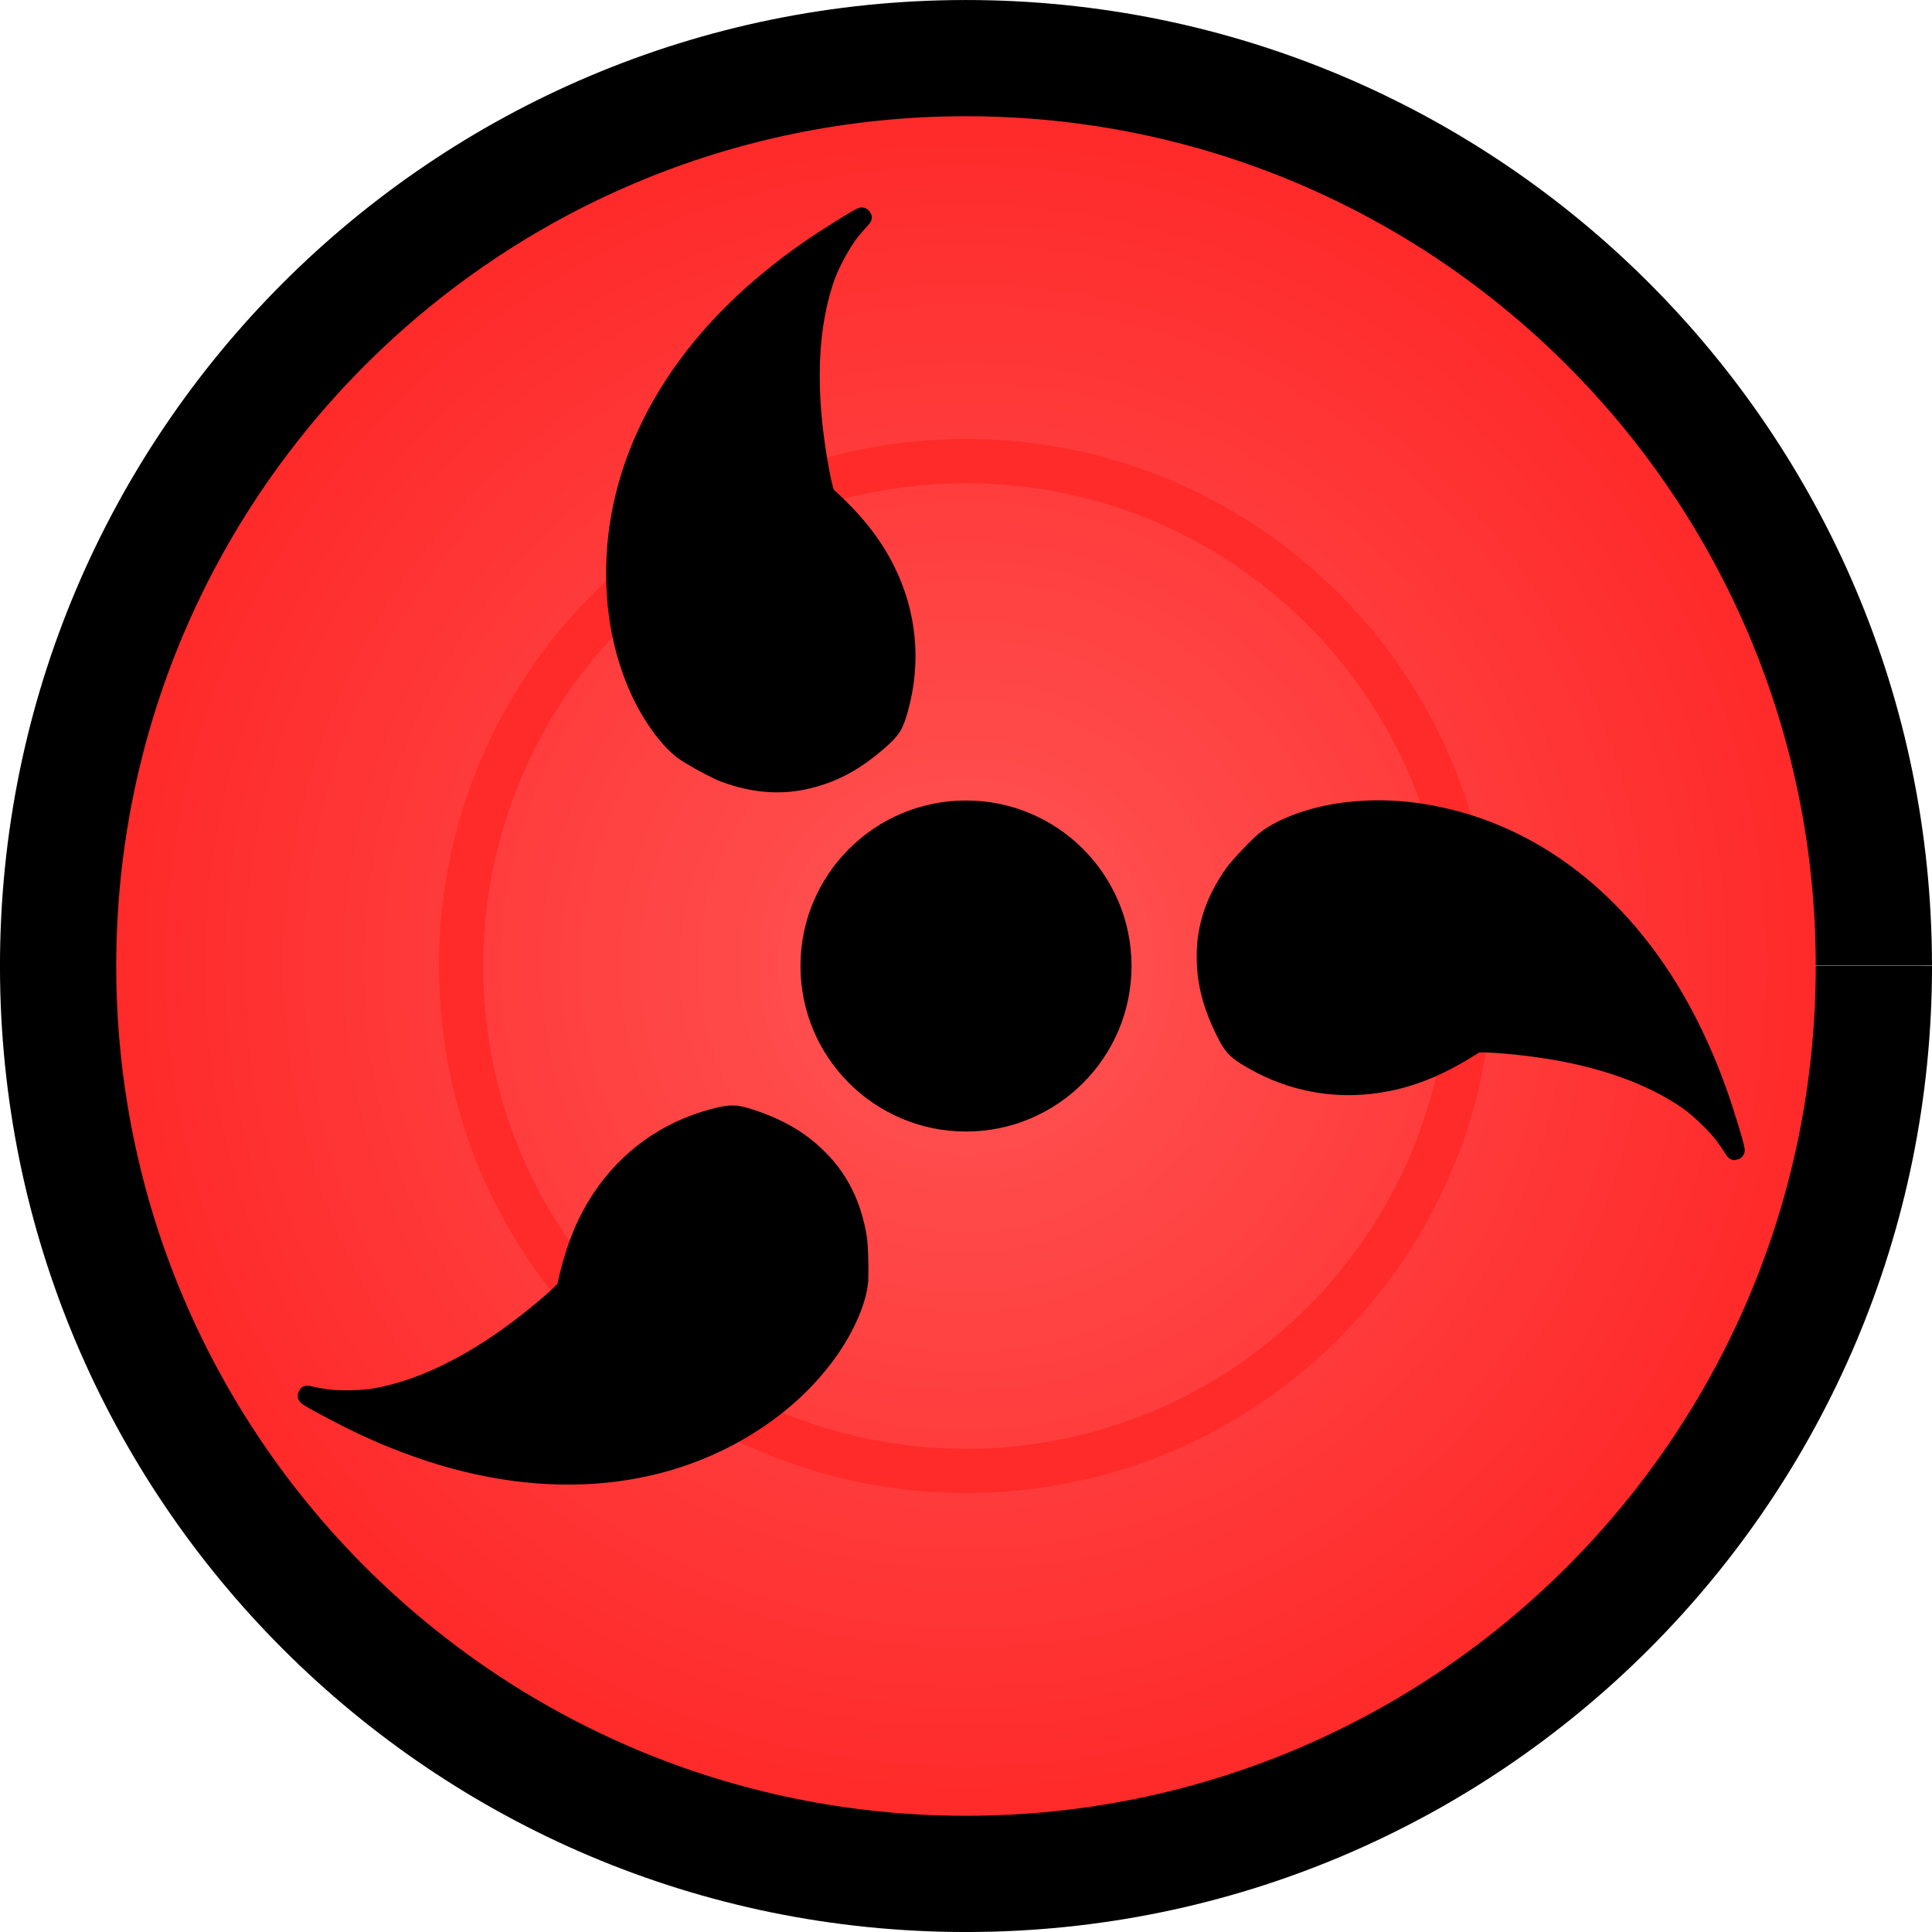
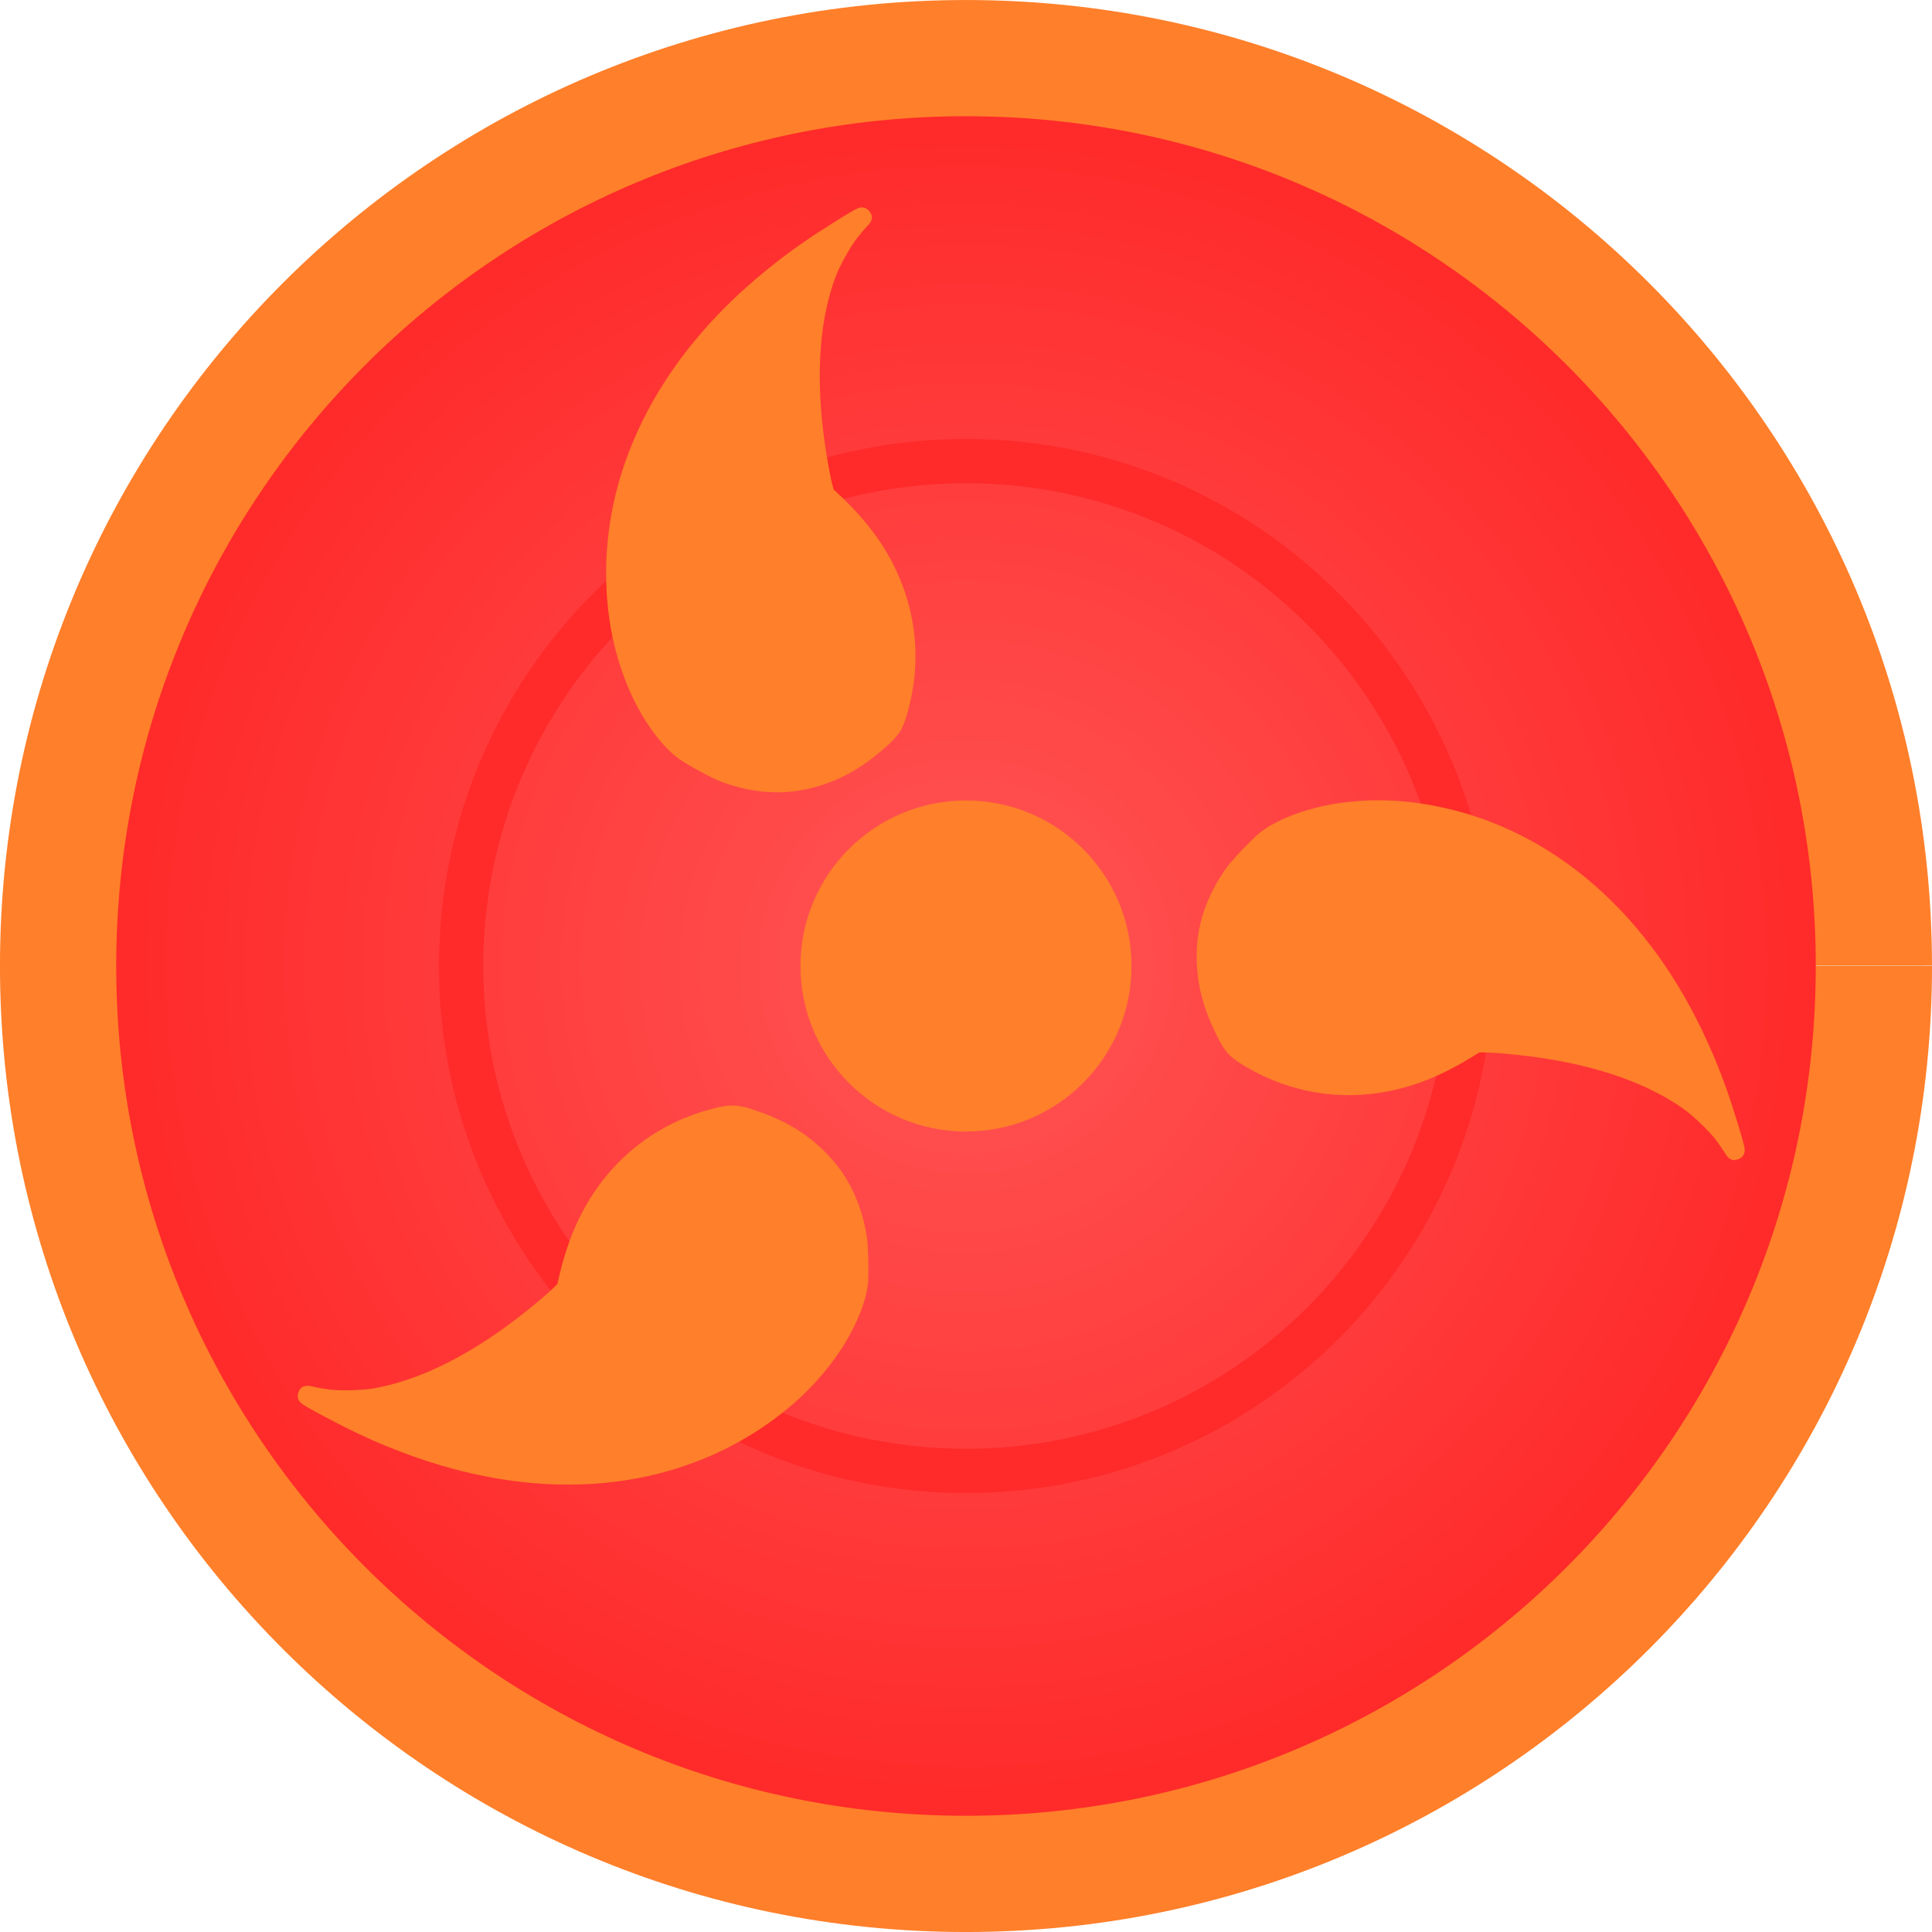
<svg xmlns="http://www.w3.org/2000/svg" xmlns:xlink="http://www.w3.org/1999/xlink" viewBox="0 0 67.733 67.733" version="1.1" id="svg8">
  <defs id="defs2">
    <linearGradient id="innoGrad1">
      <stop style="stop-color:#ff5555;stop-opacity:1" offset="0" id="stop4610" />
      <stop style="stop-color:#ff2a2a;stop-opacity:1" offset="1" id="stop4612" />
    </linearGradient>
    <radialGradient xlink:href="#innoGrad1" id="radialGradient4616" cx="106.967" cy="143.164" fx="106.967" fy="143.164" r="62.177" gradientUnits="userSpaceOnUse" gradientTransform="matrix(0.4791444,0,0,0.4791444,18.89961,135.007)" />
  </defs>
  <g id="layer1" style="display:inline" transform="translate(-36.2857,-169.7364)">
    <ellipse style="fill:none;stroke-width:0.127" id="path12" cx="64.719" cy="187.485" rx="5.976" ry="4.347" />
-     <path style="fill:#000000;stroke-width:0.127" id="path26" d="m 104.019,203.603 a 33.867,33.867 0 0 1 -33.864,33.867 33.867,33.867 0 0 1 -33.87,-33.86 33.867,33.867 0 0 1 33.857,-33.873 33.867,33.867 0 0 1 33.876,33.854 l -33.867,0.012 z" />
+     <path style="fill:#ff7f2a;stroke-width:0.127;fill-opacity:1" id="path26" d="m 104.019,203.603 a 33.867,33.867 0 0 1 -33.864,33.867 33.867,33.867 0 0 1 -33.87,-33.86 33.867,33.867 0 0 1 33.857,-33.873 33.867,33.867 0 0 1 33.876,33.854 l -33.867,0.012 z" />
    <circle style="fill:url(#radialGradient4616);fill-opacity:1;stroke:none;stroke-width:0.135" id="path32" cx="70.152" cy="203.603" r="29.792" />
    <circle style="opacity:1;fill:none;stroke:#ff2a2a;stroke-width:1.552;stroke-miterlimit:4;stroke-dasharray:none;stroke-opacity:1" id="path4556" cx="70.152" cy="203.603" r="17.701" />
-     <circle style="opacity:1;fill:#000000;stroke:none;stroke-width:2.906;stroke-miterlimit:4;stroke-dasharray:none" id="path4618" cx="70.152" cy="203.603" r="5.803" />
-     <path style="opacity:1;fill:#000000;stroke:#000000;stroke-width:0.678;stroke-miterlimit:4;stroke-dasharray:none;stroke-opacity:1" d="m 66.374,214.739 c -0.087,0.709 -0.549,1.702 -1.181,2.539 -0.667,0.884 -1.462,1.623 -2.444,2.271 -3.356,2.216 -7.725,2.501 -12.21,0.798 -0.626,-0.238 -0.902,-0.354 -1.538,-0.65 -0.656,-0.305 -1.977,-1.009 -1.947,-1.039 0.005,-0.005 0.083,0.008 0.172,0.031 0.089,0.023 0.315,0.064 0.502,0.091 0.411,0.06 1.247,0.045 1.687,-0.03 1.58,-0.27 3.309,-1.095 5.058,-2.414 0.817,-0.616 1.649,-1.341 1.674,-1.46 0.274,-1.288 0.655,-2.256 1.228,-3.119 0.932,-1.404 2.296,-2.38 3.924,-2.809 0.617,-0.163 0.788,-0.158 1.366,0.039 1.028,0.35 1.741,0.786 2.392,1.463 0.671,0.698 1.09,1.566 1.276,2.645 0.055,0.318 0.079,1.323 0.04,1.643 z" id="path4640" />
-     <path style="display:inline;opacity:1;fill:#000000;stroke:#000000;stroke-width:0.678;stroke-miterlimit:4;stroke-dasharray:none;stroke-opacity:1" d="m 80.68,199.185 c 0.563,-0.44 1.592,-0.815 2.63,-0.961 1.097,-0.153 2.181,-0.114 3.334,0.122 3.94,0.806 7.231,3.694 9.198,8.069 0.275,0.611 0.387,0.888 0.628,1.547 0.248,0.679 0.684,2.112 0.643,2.112 -0.008,0 -0.052,-0.065 -0.099,-0.144 -0.047,-0.079 -0.177,-0.268 -0.29,-0.419 -0.249,-0.333 -0.85,-0.914 -1.214,-1.172 -1.308,-0.926 -3.115,-1.565 -5.284,-1.87 -1.013,-0.142 -2.114,-0.218 -2.216,-0.152 -1.105,0.717 -2.059,1.132 -3.074,1.337 -1.652,0.333 -3.307,0.06 -4.761,-0.788 -0.552,-0.321 -0.668,-0.445 -0.938,-0.994 -0.48,-0.974 -0.675,-1.786 -0.657,-2.726 0.019,-0.968 0.337,-1.878 0.968,-2.773 0.186,-0.263 0.88,-0.992 1.133,-1.19 z" id="path4640-1" />
-     <path style="display:inline;opacity:1;fill:#000000;stroke:#000000;stroke-width:0.678;stroke-miterlimit:4;stroke-dasharray:none;stroke-opacity:1" d="m 60.248,196.038 c -0.57,-0.43 -1.199,-1.326 -1.609,-2.292 -0.432,-1.02 -0.675,-2.078 -0.745,-3.252 -0.241,-4.014 1.696,-7.941 5.414,-10.973 0.519,-0.424 0.758,-0.604 1.332,-1.007 0.592,-0.416 1.863,-1.207 1.873,-1.167 0.002,0.008 -0.049,0.068 -0.113,0.133 -0.064,0.066 -0.213,0.241 -0.33,0.389 -0.258,0.326 -0.663,1.058 -0.817,1.476 -0.556,1.503 -0.706,3.414 -0.438,5.588 0.125,1.015 0.337,2.099 0.427,2.18 0.979,0.882 1.627,1.696 2.087,2.623 0.75,1.509 0.913,3.179 0.471,4.803 -0.168,0.616 -0.257,0.761 -0.717,1.164 -0.817,0.715 -1.551,1.114 -2.463,1.34 -0.94,0.232 -1.901,0.161 -2.929,-0.218 -0.302,-0.111 -1.186,-0.593 -1.443,-0.787 z" id="path4640-12" />
+     <circle style="opacity:1;fill:#ff7f2a;stroke:none;stroke-width:2.906;stroke-miterlimit:4;stroke-dasharray:none;fill-opacity:1" id="path4618" cx="70.152" cy="203.603" r="5.803" />
+     <path style="opacity:1;fill:#ff7f2a;stroke:#ff7f2a;stroke-width:0.678;stroke-miterlimit:4;stroke-dasharray:none;stroke-opacity:1;fill-opacity:1" d="m 66.374,214.739 c -0.087,0.709 -0.549,1.702 -1.181,2.539 -0.667,0.884 -1.462,1.623 -2.444,2.271 -3.356,2.216 -7.725,2.501 -12.21,0.798 -0.626,-0.238 -0.902,-0.354 -1.538,-0.65 -0.656,-0.305 -1.977,-1.009 -1.947,-1.039 0.005,-0.005 0.083,0.008 0.172,0.031 0.089,0.023 0.315,0.064 0.502,0.091 0.411,0.06 1.247,0.045 1.687,-0.03 1.58,-0.27 3.309,-1.095 5.058,-2.414 0.817,-0.616 1.649,-1.341 1.674,-1.46 0.274,-1.288 0.655,-2.256 1.228,-3.119 0.932,-1.404 2.296,-2.38 3.924,-2.809 0.617,-0.163 0.788,-0.158 1.366,0.039 1.028,0.35 1.741,0.786 2.392,1.463 0.671,0.698 1.09,1.566 1.276,2.645 0.055,0.318 0.079,1.323 0.04,1.643 z" id="path4640" />
+     <path style="display:inline;opacity:1;fill:#ff7f2a;stroke:#ff7f2a;stroke-width:0.678;stroke-miterlimit:4;stroke-dasharray:none;stroke-opacity:1;fill-opacity:1" d="m 80.68,199.185 c 0.563,-0.44 1.592,-0.815 2.63,-0.961 1.097,-0.153 2.181,-0.114 3.334,0.122 3.94,0.806 7.231,3.694 9.198,8.069 0.275,0.611 0.387,0.888 0.628,1.547 0.248,0.679 0.684,2.112 0.643,2.112 -0.008,0 -0.052,-0.065 -0.099,-0.144 -0.047,-0.079 -0.177,-0.268 -0.29,-0.419 -0.249,-0.333 -0.85,-0.914 -1.214,-1.172 -1.308,-0.926 -3.115,-1.565 -5.284,-1.87 -1.013,-0.142 -2.114,-0.218 -2.216,-0.152 -1.105,0.717 -2.059,1.132 -3.074,1.337 -1.652,0.333 -3.307,0.06 -4.761,-0.788 -0.552,-0.321 -0.668,-0.445 -0.938,-0.994 -0.48,-0.974 -0.675,-1.786 -0.657,-2.726 0.019,-0.968 0.337,-1.878 0.968,-2.773 0.186,-0.263 0.88,-0.992 1.133,-1.19 z" id="path4640-1" />
+     <path style="display:inline;opacity:1;fill:#ff7f2a;stroke:#ff7f2a;stroke-width:0.678;stroke-miterlimit:4;stroke-dasharray:none;stroke-opacity:1;fill-opacity:1" d="m 60.248,196.038 c -0.57,-0.43 -1.199,-1.326 -1.609,-2.292 -0.432,-1.02 -0.675,-2.078 -0.745,-3.252 -0.241,-4.014 1.696,-7.941 5.414,-10.973 0.519,-0.424 0.758,-0.604 1.332,-1.007 0.592,-0.416 1.863,-1.207 1.873,-1.167 0.002,0.008 -0.049,0.068 -0.113,0.133 -0.064,0.066 -0.213,0.241 -0.33,0.389 -0.258,0.326 -0.663,1.058 -0.817,1.476 -0.556,1.503 -0.706,3.414 -0.438,5.588 0.125,1.015 0.337,2.099 0.427,2.18 0.979,0.882 1.627,1.696 2.087,2.623 0.75,1.509 0.913,3.179 0.471,4.803 -0.168,0.616 -0.257,0.761 -0.717,1.164 -0.817,0.715 -1.551,1.114 -2.463,1.34 -0.94,0.232 -1.901,0.161 -2.929,-0.218 -0.302,-0.111 -1.186,-0.593 -1.443,-0.787 z" id="path4640-12" />
  </g>
</svg>
